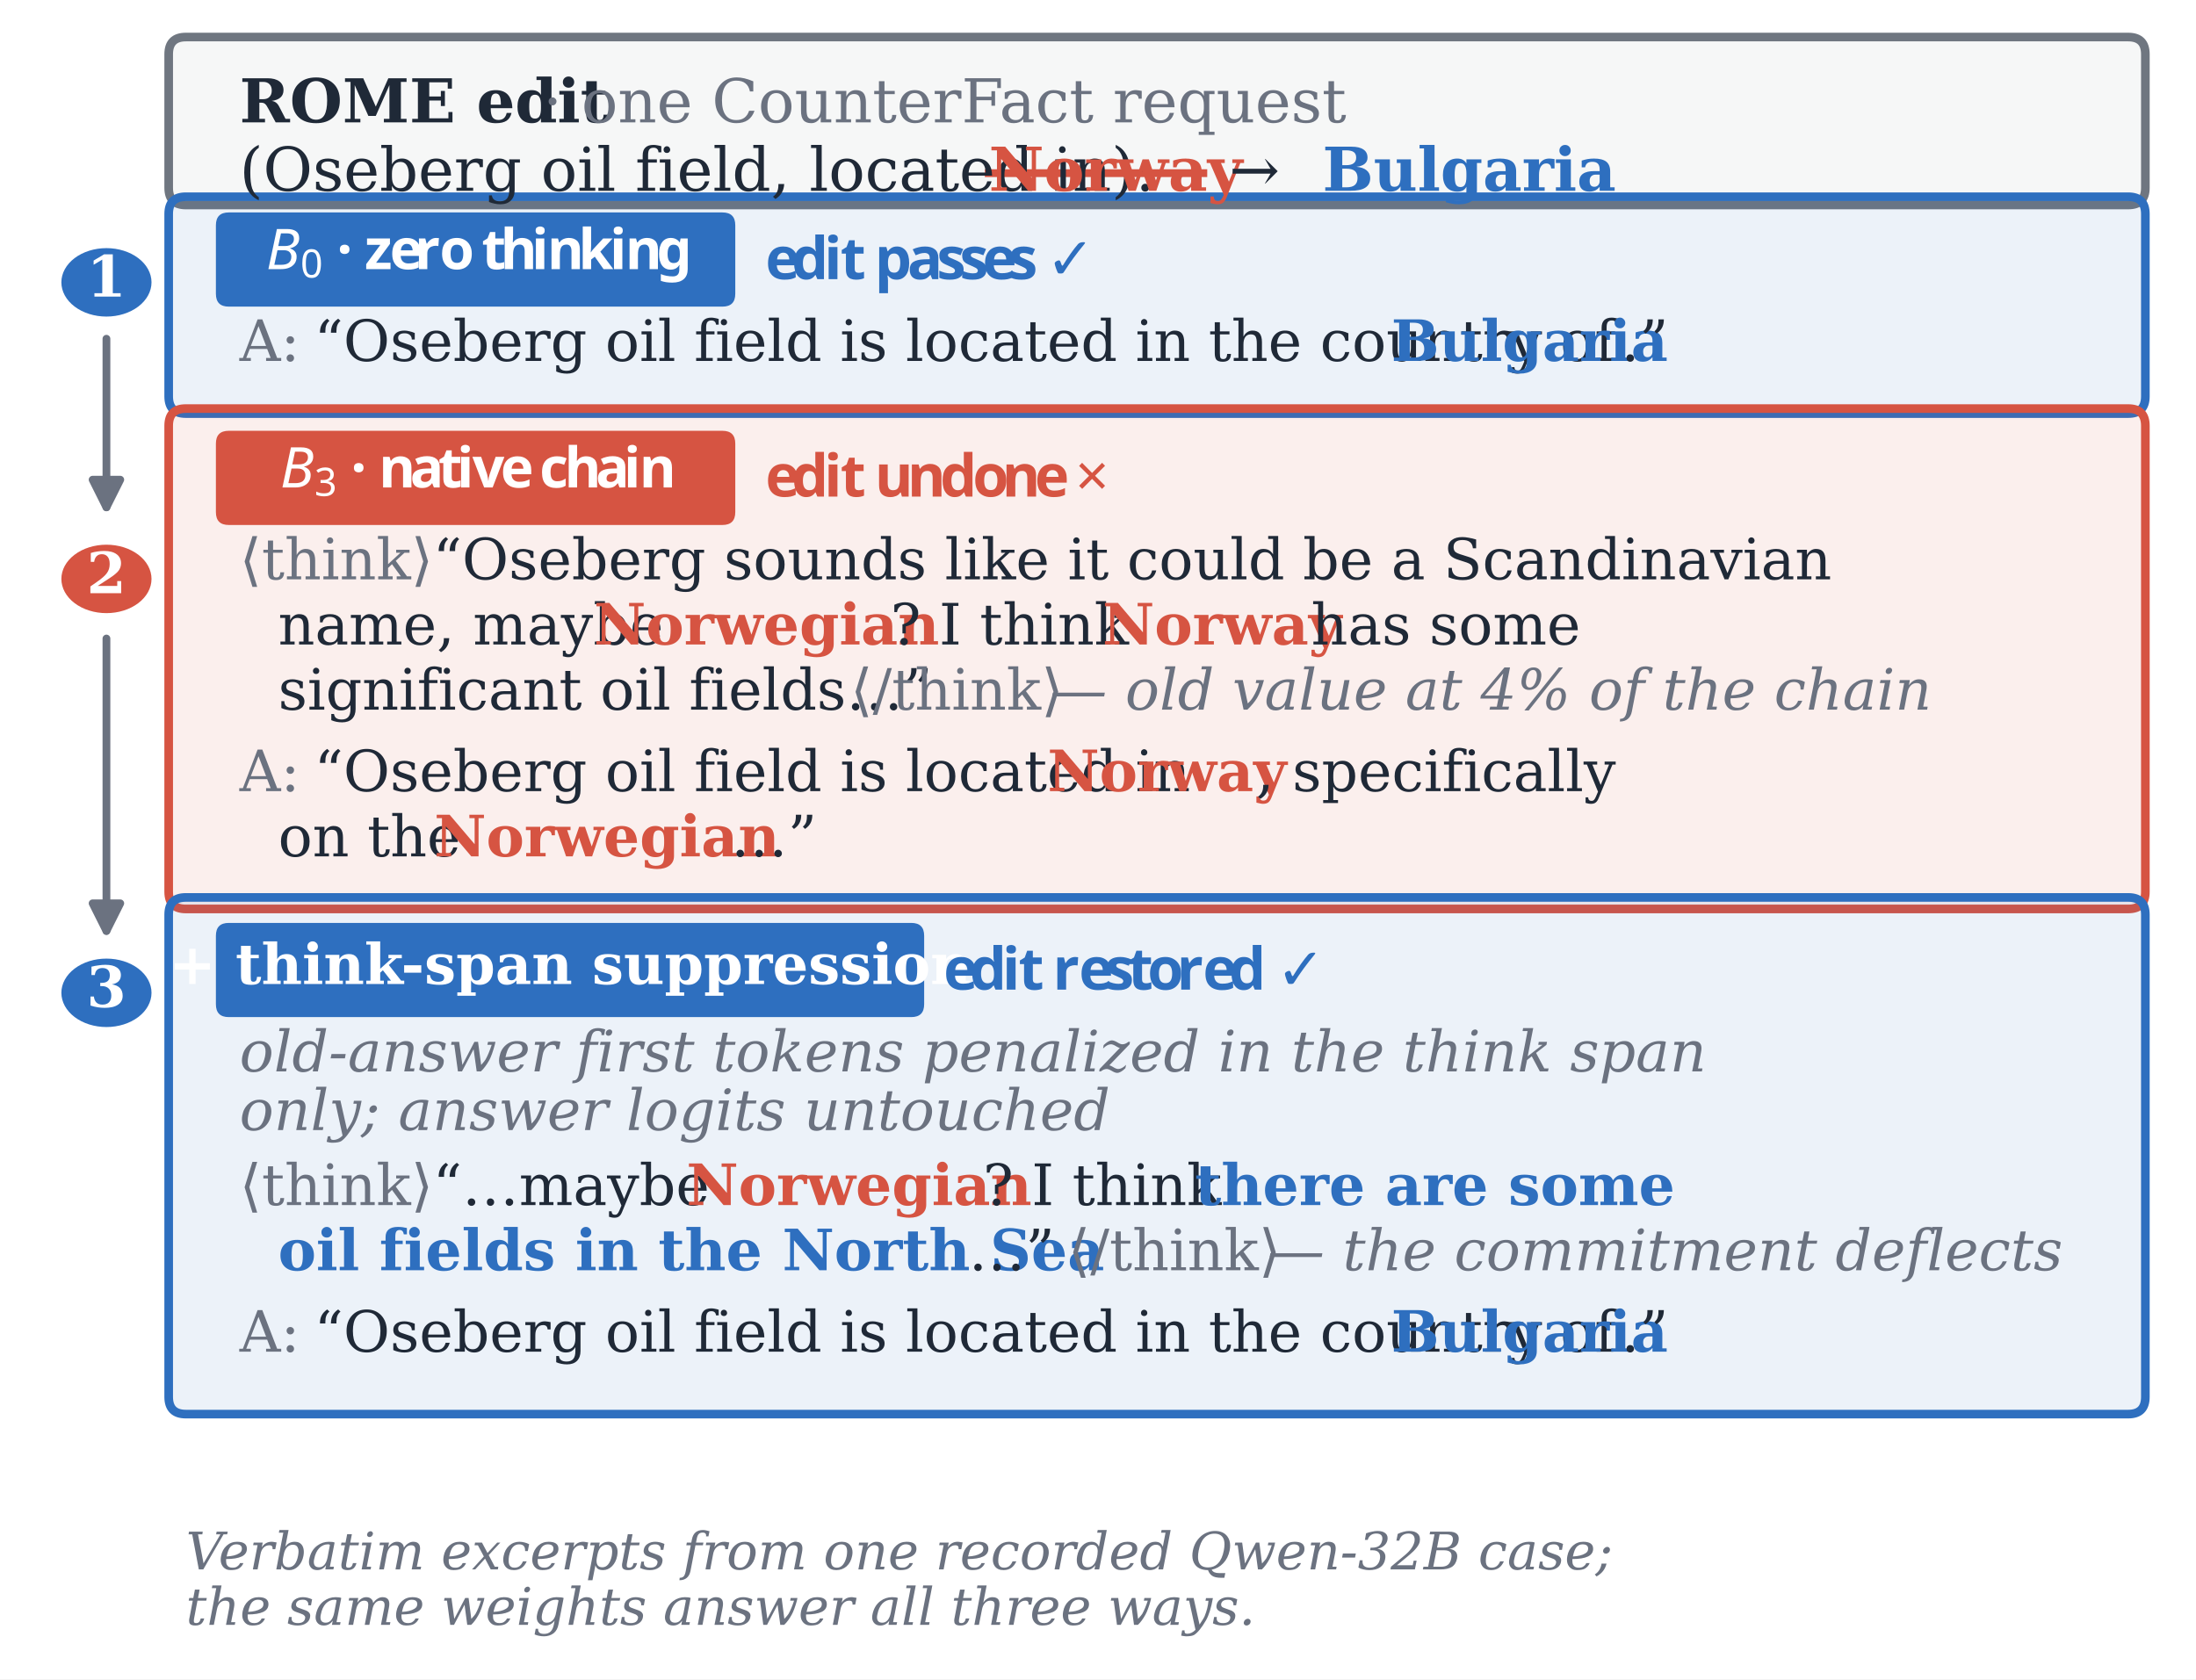
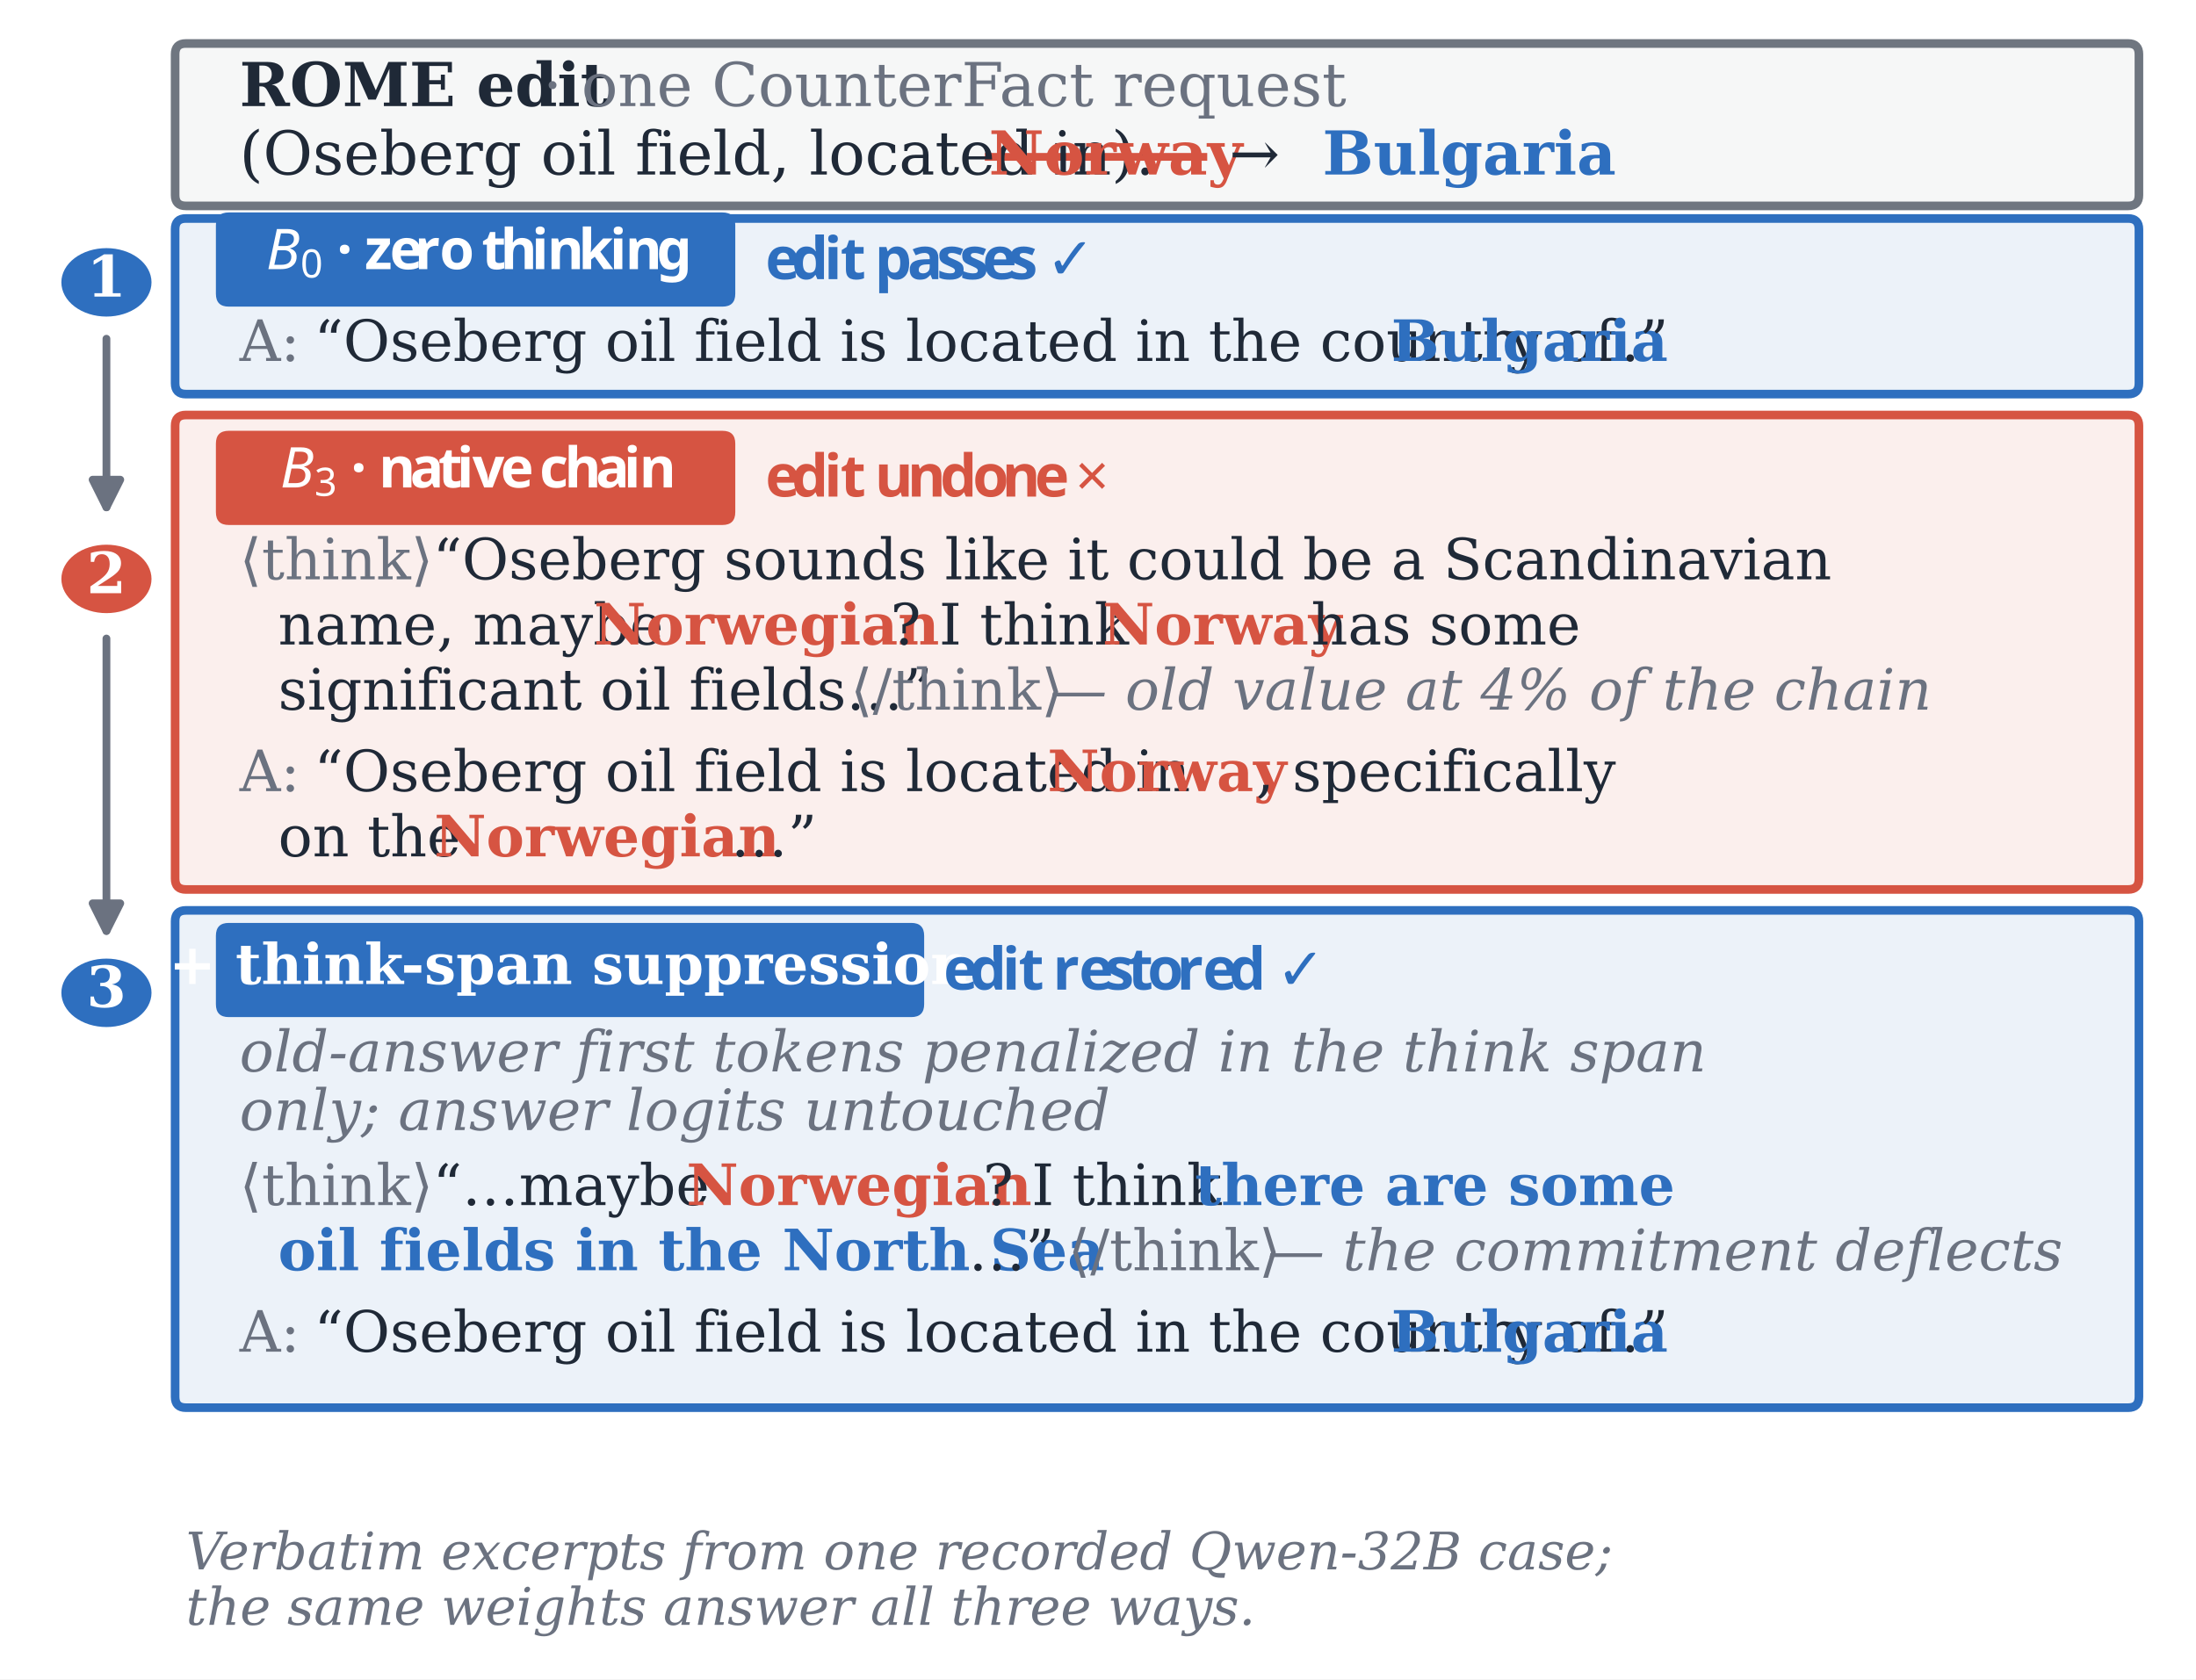
<svg xmlns="http://www.w3.org/2000/svg" width="254.16pt" height="194.4pt" viewBox="0 0 254.16 194.4" version="1.1">
  <defs>
    <style type="text/css">*{stroke-linejoin: round; stroke-linecap: butt}</style>
  </defs>
  <g id="figure_1">
    <g id="patch_1">
      <path d="M 0 194.4 L 254.16 194.4 L 254.16 -0 L 0 -0 z " style="fill: #ffffff" />
    </g>
    <g id="axes_1">
      <g id="patch_2">
-         <path d="M 21.51 23.731 L 246.312 23.731 Q 248.299 23.731 248.299 21.744 L 248.299 6.276 Q 248.299 4.288 246.312 4.288 L 21.51 4.288 Q 19.523 4.288 19.523 6.276 L 19.523 21.744 Q 19.523 23.731 21.51 23.731 z " clip-path="url(#p06633f7e98)" style="fill: #6f7680; fill-opacity: 0.06; stroke: #6f7680; stroke-linejoin: miter" />
+         <path d="M 21.51 23.835 L 246.312 23.835 Q 247.554 23.835 247.554 22.593 L 247.554 6.276 Q 247.554 5.034 246.312 5.034 L 21.51 5.034 Q 20.268 5.034 20.268 6.276 L 20.268 22.593 Q 20.268 23.835 21.51 23.835 z " clip-path="url(#p06633f7e98)" style="fill: #6f7680; fill-opacity: 0.06; stroke: #6f7680; stroke-linejoin: miter" />
      </g>
      <g id="patch_3">
        <path d="M 12.319 36.647 C 13.703 36.647 15.03 36.229 16.008 35.486 C 16.986 34.743 17.536 33.736 17.536 32.685 C 17.536 31.635 16.986 30.627 16.008 29.884 C 15.03 29.141 13.703 28.724 12.319 28.724 C 10.936 28.724 9.609 29.141 8.631 29.884 C 7.652 30.627 7.103 31.635 7.103 32.685 C 7.103 33.736 7.652 34.743 8.631 35.486 C 9.609 36.229 10.936 36.647 12.319 36.647 z " clip-path="url(#p06633f7e98)" style="fill: #2e6fbf" />
      </g>
      <g id="patch_4">
-         <path d="M 21.51 47.877 L 246.312 47.877 Q 248.299 47.877 248.299 45.89 L 248.299 24.762 Q 248.299 22.775 246.312 22.775 L 21.51 22.775 Q 19.523 22.775 19.523 24.762 L 19.523 45.89 Q 19.523 47.877 21.51 47.877 z " clip-path="url(#p06633f7e98)" style="fill: #2e6fbf; fill-opacity: 0.09; stroke: #2e6fbf; stroke-linejoin: miter" />
+         <path d="M 21.51 45.623 L 246.312 45.623 Q 247.554 45.623 247.554 44.381 L 247.554 26.535 Q 247.554 25.293 246.312 25.293 L 21.51 25.293 Q 20.268 25.293 20.268 26.535 L 20.268 44.381 Q 20.268 45.623 21.51 45.623 z " clip-path="url(#p06633f7e98)" style="fill: #2e6fbf; fill-opacity: 0.09; stroke: #2e6fbf; stroke-linejoin: miter" />
      </g>
      <g id="patch_5">
        <path d="M 26.478 35.496 L 83.61 35.496 Q 85.1 35.496 85.1 34.006 L 85.1 26.083 Q 85.1 24.592 83.61 24.592 L 26.478 24.592 Q 24.988 24.592 24.988 26.083 L 24.988 34.006 Q 24.988 35.496 26.478 35.496 z " clip-path="url(#p06633f7e98)" style="fill: #2e6fbf" />
      </g>
      <g id="patch_6">
        <path d="M 12.319 70.979 C 13.703 70.979 15.03 70.562 16.008 69.819 C 16.986 69.076 17.536 68.068 17.536 67.018 C 17.536 65.967 16.986 64.959 16.008 64.216 C 15.03 63.474 13.703 63.056 12.319 63.056 C 10.936 63.056 9.609 63.474 8.631 64.216 C 7.652 64.959 7.103 65.967 7.103 67.018 C 7.103 68.068 7.652 69.076 8.631 69.819 C 9.609 70.562 10.936 70.979 12.319 70.979 z " clip-path="url(#p06633f7e98)" style="fill: #d65442" />
      </g>
      <g id="patch_7">
-         <path d="M 21.51 105.224 L 246.312 105.224 Q 248.299 105.224 248.299 103.236 L 248.299 49.285 Q 248.299 47.298 246.312 47.298 L 21.51 47.298 Q 19.523 47.298 19.523 49.285 L 19.523 103.236 Q 19.523 105.224 21.51 105.224 z " clip-path="url(#p06633f7e98)" style="fill: #d65442; fill-opacity: 0.09; stroke: #d65442; stroke-linejoin: miter" />
+         <path d="M 21.51 102.969 L 246.312 102.969 Q 247.554 102.969 247.554 101.727 L 247.554 49.285 Q 247.554 48.043 246.312 48.043 L 21.51 48.043 Q 20.268 48.043 20.268 49.285 L 20.268 101.727 Q 20.268 102.969 21.51 102.969 z " clip-path="url(#p06633f7e98)" style="fill: #d65442; fill-opacity: 0.09; stroke: #d65442; stroke-linejoin: miter" />
      </g>
      <g id="patch_8">
        <path d="M 26.478 60.774 L 83.61 60.774 Q 85.1 60.774 85.1 59.283 L 85.1 51.36 Q 85.1 49.87 83.61 49.87 L 26.478 49.87 Q 24.988 49.87 24.988 51.36 L 24.988 59.283 Q 24.988 60.774 26.478 60.774 z " clip-path="url(#p06633f7e98)" style="fill: #d65442" />
      </g>
      <g id="patch_9">
        <path d="M 12.319 118.894 C 13.703 118.894 15.03 118.476 16.008 117.733 C 16.986 116.99 17.536 115.983 17.536 114.932 C 17.536 113.882 16.986 112.874 16.008 112.131 C 15.03 111.388 13.703 110.971 12.319 110.971 C 10.936 110.971 9.609 111.388 8.631 112.131 C 7.652 112.874 7.103 113.882 7.103 114.932 C 7.103 115.983 7.652 116.99 8.631 117.733 C 9.609 118.476 10.936 118.894 12.319 118.894 z " clip-path="url(#p06633f7e98)" style="fill: #2e6fbf" />
      </g>
      <g id="patch_10">
-         <path d="M 21.51 163.702 L 246.312 163.702 Q 248.299 163.702 248.299 161.715 L 248.299 105.877 Q 248.299 103.89 246.312 103.89 L 21.51 103.89 Q 19.523 103.89 19.523 105.877 L 19.523 161.715 Q 19.523 163.702 21.51 163.702 z " clip-path="url(#p06633f7e98)" style="fill: #2e6fbf; fill-opacity: 0.09; stroke: #2e6fbf; stroke-linejoin: miter" />
+         <path d="M 21.51 162.957 L 246.312 162.957 Q 247.554 162.957 247.554 161.715 L 247.554 106.632 Q 247.554 105.39 246.312 105.39 L 21.51 105.39 Q 20.268 105.39 20.268 106.632 L 20.268 161.715 Q 20.268 162.957 21.51 162.957 z " clip-path="url(#p06633f7e98)" style="fill: #2e6fbf; fill-opacity: 0.09; stroke: #2e6fbf; stroke-linejoin: miter" />
      </g>
      <g id="patch_11">
        <path d="M 26.478 117.743 L 105.469 117.743 Q 106.96 117.743 106.96 116.253 L 106.96 108.33 Q 106.96 106.839 105.469 106.839 L 26.478 106.839 Q 24.988 106.839 24.988 108.33 L 24.988 116.253 Q 24.988 117.743 26.478 117.743 z " clip-path="url(#p06633f7e98)" style="fill: #2e6fbf" />
      </g>
      <g id="line2d_1">
-         <path d="M 114.432 20.046 L 139.272 20.046 " clip-path="url(#p06633f7e98)" style="fill: none; stroke: #d65442; stroke-width: 0.9; stroke-linecap: square" />
+         <path d="M 114.432 18.16 L 139.272 18.16 " clip-path="url(#p06633f7e98)" style="fill: none; stroke: #d65442; stroke-width: 0.9; stroke-linecap: square" />
      </g>
      <g id="text_1">
-         <text style="font-weight: 700; font-size: 7px; font-family: 'STIXGeneral', 'DejaVu Serif', serif; text-anchor: start; fill: #1f2937" x="27.72" y="14.166" transform="rotate(-0 27.72 14.16648)">ROME edit</text>
+         <text style="font-weight: 700; font-size: 7px; font-family: 'STIXGeneral', 'DejaVu Serif', serif; text-anchor: start; fill: #1f2937" x="27.72" y="12.28" transform="rotate(-0 27.72 12.28008)">ROME edit</text>
      </g>
      <g id="text_2">
-         <text style="font-size: 7px; font-family: 'STIXGeneral', 'DejaVu Serif', serif; text-anchor: start; fill: #6b7280" x="62.843" y="14.166" transform="rotate(-0 62.8425 14.16648)"> · one CounterFact request</text>
+         <text style="font-size: 7px; font-family: 'STIXGeneral', 'DejaVu Serif', serif; text-anchor: start; fill: #6b7280" x="62.843" y="12.28" transform="rotate(-0 62.8425 12.28008)"> · one CounterFact request</text>
      </g>
      <g id="text_3">
-         <text style="font-size: 7px; font-family: 'STIXGeneral', 'DejaVu Serif', serif; text-anchor: start; fill: #1f2937" x="27.72" y="22.089" transform="rotate(-0 27.72 22.08936)">(Oseberg oil field, located in):</text>
+         <text style="font-size: 7px; font-family: 'STIXGeneral', 'DejaVu Serif', serif; text-anchor: start; fill: #1f2937" x="27.72" y="20.203" transform="rotate(-0 27.72 20.20296)">(Oseberg oil field, located in):</text>
      </g>
      <g id="text_4">
-         <text style="font-weight: 700; font-size: 7px; font-family: 'STIXGeneral', 'DejaVu Serif', serif; text-anchor: start; fill: #d65442" x="114.432" y="22.089" transform="rotate(-0 114.4323 22.08936)">Norway</text>
+         <text style="font-weight: 700; font-size: 7px; font-family: 'STIXGeneral', 'DejaVu Serif', serif; text-anchor: start; fill: #d65442" x="114.432" y="20.203" transform="rotate(-0 114.4323 20.20296)">Norway</text>
      </g>
      <g id="text_5">
-         <text style="font-size: 7px; font-family: 'STIXGeneral', 'DejaVu Serif', serif; text-anchor: start; fill: #1f2937" x="142.253" y="22.089" transform="rotate(-0 142.2531 22.08936)"> →  </text>
+         <text style="font-size: 7px; font-family: 'STIXGeneral', 'DejaVu Serif', serif; text-anchor: start; fill: #1f2937" x="142.253" y="20.203" transform="rotate(-0 142.2531 20.20296)"> →  </text>
      </g>
      <g id="text_6">
-         <text style="font-weight: 700; font-size: 7px; font-family: 'STIXGeneral', 'DejaVu Serif', serif; text-anchor: start; fill: #2e6fbf" x="153.053" y="22.089" transform="rotate(-0 153.0531 22.08936)">Bulgaria</text>
+         <text style="font-weight: 700; font-size: 7px; font-family: 'STIXGeneral', 'DejaVu Serif', serif; text-anchor: start; fill: #2e6fbf" x="153.053" y="20.203" transform="rotate(-0 153.0531 20.20296)">Bulgaria</text>
      </g>
      <g id="text_7">
        <text style="font-weight: 700; font-size: 6.6px; font-family: 'STIXGeneral', 'DejaVu Serif', serif; text-anchor: middle; fill: #ffffff" x="12.319" y="34.335" transform="rotate(-0 12.3192 34.33512)">1</text>
      </g>
      <g id="text_8">
        <g style="fill: #ffffff" transform="translate(30.799 31.66916)">
          <text>
            <tspan x="0" y="-0.516" style="font-style: italic; font-size: 6.5px; font-family: 'STIXGeneral'; fill: #ffffff">B</tspan>
            <tspan x="3.971" y="0.459" style="font-size: 4.55px; font-family: 'STIXGeneral'; fill: #ffffff">0</tspan>
            <tspan x="6.539" y="-0.516" style="font-weight: 700; font-size: 6.5px; font-family: 'STIXGeneral'; fill: #ffffff"> </tspan>
            <tspan x="8.164" y="-0.516" style="font-weight: 700; font-size: 6.5px; font-family: 'STIXGeneral'; fill: #ffffff">·</tspan>
            <tspan x="9.789" y="-0.516" style="font-weight: 700; font-size: 6.5px; font-family: 'STIXGeneral'; fill: #ffffff"> </tspan>
            <tspan x="11.414" y="-0.516" style="font-weight: 700; font-size: 6.5px; font-family: 'STIXGeneral'; fill: #ffffff">z</tspan>
            <tspan x="14.3" y="-0.516" style="font-weight: 700; font-size: 6.5px; font-family: 'STIXGeneral'; fill: #ffffff">e</tspan>
            <tspan x="17.186" y="-0.516" style="font-weight: 700; font-size: 6.5px; font-family: 'STIXGeneral'; fill: #ffffff">r</tspan>
            <tspan x="20.072" y="-0.516" style="font-weight: 700; font-size: 6.5px; font-family: 'STIXGeneral'; fill: #ffffff">o</tspan>
            <tspan x="23.322" y="-0.516" style="font-weight: 700; font-size: 6.5px; font-family: 'STIXGeneral'; fill: #ffffff"> </tspan>
            <tspan x="24.947" y="-0.516" style="font-weight: 700; font-size: 6.5px; font-family: 'STIXGeneral'; fill: #ffffff">t</tspan>
            <tspan x="27.112" y="-0.516" style="font-weight: 700; font-size: 6.5px; font-family: 'STIXGeneral'; fill: #ffffff">h</tspan>
            <tspan x="30.726" y="-0.516" style="font-weight: 700; font-size: 6.5px; font-family: 'STIXGeneral'; fill: #ffffff">i</tspan>
            <tspan x="32.533" y="-0.516" style="font-weight: 700; font-size: 6.5px; font-family: 'STIXGeneral'; fill: #ffffff">n</tspan>
            <tspan x="36.147" y="-0.516" style="font-weight: 700; font-size: 6.5px; font-family: 'STIXGeneral'; fill: #ffffff">k</tspan>
            <tspan x="39.761" y="-0.516" style="font-weight: 700; font-size: 6.5px; font-family: 'STIXGeneral'; fill: #ffffff">i</tspan>
            <tspan x="41.568" y="-0.516" style="font-weight: 700; font-size: 6.5px; font-family: 'STIXGeneral'; fill: #ffffff">n</tspan>
            <tspan x="45.182" y="-0.516" style="font-weight: 700; font-size: 6.5px; font-family: 'STIXGeneral'; fill: #ffffff">g</tspan>
          </text>
        </g>
      </g>
      <g id="text_9">
        <g style="fill: #2e6fbf" transform="translate(88.578 32.5032)">
          <text>
            <tspan x="0" y="-0.188" style="font-weight: 700; font-size: 6.8px; font-family: 'STIXGeneral'; fill: #2e6fbf">e</tspan>
            <tspan x="3.018" y="-0.188" style="font-weight: 700; font-size: 6.8px; font-family: 'STIXGeneral'; fill: #2e6fbf">d</tspan>
            <tspan x="6.797" y="-0.188" style="font-weight: 700; font-size: 6.8px; font-family: 'STIXGeneral'; fill: #2e6fbf">i</tspan>
            <tspan x="8.686" y="-0.188" style="font-weight: 700; font-size: 6.8px; font-family: 'STIXGeneral'; fill: #2e6fbf">t</tspan>
            <tspan x="10.95" y="-0.188" style="font-weight: 700; font-size: 6.8px; font-family: 'STIXGeneral'; fill: #2e6fbf"> </tspan>
            <tspan x="12.649" y="-0.188" style="font-weight: 700; font-size: 6.8px; font-family: 'STIXGeneral'; fill: #2e6fbf">p</tspan>
            <tspan x="16.428" y="-0.188" style="font-weight: 700; font-size: 6.8px; font-family: 'STIXGeneral'; fill: #2e6fbf">a</tspan>
            <tspan x="19.826" y="-0.188" style="font-weight: 700; font-size: 6.8px; font-family: 'STIXGeneral'; fill: #2e6fbf">s</tspan>
            <tspan x="22.47" y="-0.188" style="font-weight: 700; font-size: 6.8px; font-family: 'STIXGeneral'; fill: #2e6fbf">s</tspan>
            <tspan x="25.114" y="-0.188" style="font-weight: 700; font-size: 6.8px; font-family: 'STIXGeneral'; fill: #2e6fbf">e</tspan>
            <tspan x="28.132" y="-0.188" style="font-weight: 700; font-size: 6.8px; font-family: 'STIXGeneral'; fill: #2e6fbf">s</tspan>
            <tspan x="30.776" y="-0.188" style="font-weight: 700; font-size: 6.8px; font-family: 'STIXGeneral'; fill: #2e6fbf"> </tspan>
            <tspan x="32.475" y="-0.188" style="font-size: 6.8px; font-family: 'STIXGeneral'; fill: #2e6fbf">✓</tspan>
          </text>
        </g>
      </g>
      <g id="text_10">
        <text style="font-size: 6.6px; font-family: 'STIXGeneral', 'DejaVu Serif', serif; text-anchor: start; fill: #6b7280" x="27.72" y="41.785" transform="rotate(-0 27.72 41.7852)">A: </text>
      </g>
      <g id="text_11">
        <text style="font-size: 6.6px; font-family: 'STIXGeneral', 'DejaVu Serif', serif; text-anchor: start; fill: #1f2937" x="36.36" y="41.785" transform="rotate(-0 36.36 41.7852)">“Oseberg oil field is located in the country of </text>
      </g>
      <g id="text_12">
        <text style="font-weight: 700; font-size: 6.6px; font-family: 'STIXGeneral', 'DejaVu Serif', serif; text-anchor: start; fill: #2e6fbf" x="161.01" y="41.785" transform="rotate(-0 161.01 41.7852)">Bulgaria</text>
      </g>
      <g id="text_13">
        <text style="font-size: 6.6px; font-family: 'STIXGeneral', 'DejaVu Serif', serif; text-anchor: start; fill: #1f2937" x="187.627" y="41.785" transform="rotate(-0 187.6275 41.7852)">.”</text>
      </g>
      <g id="text_14">
        <text style="font-weight: 700; font-size: 6.6px; font-family: 'STIXGeneral', 'DejaVu Serif', serif; text-anchor: middle; fill: #ffffff" x="12.319" y="68.668" transform="rotate(-0 12.3192 68.6676)">2</text>
      </g>
      <g id="text_15">
        <g style="fill: #ffffff" transform="translate(32.424 56.94692)">
          <text>
            <tspan x="0" y="-0.516" style="font-style: italic; font-size: 6.5px; font-family: 'STIXGeneral'; fill: #ffffff">B</tspan>
            <tspan x="3.971" y="0.459" style="font-size: 4.55px; font-family: 'STIXGeneral'; fill: #ffffff">3</tspan>
            <tspan x="6.539" y="-0.516" style="font-weight: 700; font-size: 6.5px; font-family: 'STIXGeneral'; fill: #ffffff"> </tspan>
            <tspan x="8.164" y="-0.516" style="font-weight: 700; font-size: 6.5px; font-family: 'STIXGeneral'; fill: #ffffff">·</tspan>
            <tspan x="9.789" y="-0.516" style="font-weight: 700; font-size: 6.5px; font-family: 'STIXGeneral'; fill: #ffffff"> </tspan>
            <tspan x="11.414" y="-0.516" style="font-weight: 700; font-size: 6.5px; font-family: 'STIXGeneral'; fill: #ffffff">n</tspan>
            <tspan x="15.028" y="-0.516" style="font-weight: 700; font-size: 6.5px; font-family: 'STIXGeneral'; fill: #ffffff">a</tspan>
            <tspan x="18.278" y="-0.516" style="font-weight: 700; font-size: 6.5px; font-family: 'STIXGeneral'; fill: #ffffff">t</tspan>
            <tspan x="20.442" y="-0.516" style="font-weight: 700; font-size: 6.5px; font-family: 'STIXGeneral'; fill: #ffffff">i</tspan>
            <tspan x="22.25" y="-0.516" style="font-weight: 700; font-size: 6.5px; font-family: 'STIXGeneral'; fill: #ffffff">v</tspan>
            <tspan x="25.5" y="-0.516" style="font-weight: 700; font-size: 6.5px; font-family: 'STIXGeneral'; fill: #ffffff">e</tspan>
            <tspan x="28.386" y="-0.516" style="font-weight: 700; font-size: 6.5px; font-family: 'STIXGeneral'; fill: #ffffff"> </tspan>
            <tspan x="30.011" y="-0.516" style="font-weight: 700; font-size: 6.5px; font-family: 'STIXGeneral'; fill: #ffffff">c</tspan>
            <tspan x="32.897" y="-0.516" style="font-weight: 700; font-size: 6.5px; font-family: 'STIXGeneral'; fill: #ffffff">h</tspan>
            <tspan x="36.511" y="-0.516" style="font-weight: 700; font-size: 6.5px; font-family: 'STIXGeneral'; fill: #ffffff">a</tspan>
            <tspan x="39.761" y="-0.516" style="font-weight: 700; font-size: 6.5px; font-family: 'STIXGeneral'; fill: #ffffff">i</tspan>
            <tspan x="41.568" y="-0.516" style="font-weight: 700; font-size: 6.5px; font-family: 'STIXGeneral'; fill: #ffffff">n</tspan>
          </text>
        </g>
      </g>
      <g id="text_16">
        <g style="fill: #d65442" transform="translate(88.578 57.78096)">
          <text>
            <tspan x="0" y="-0.297" style="font-weight: 700; font-size: 6.8px; font-family: 'STIXGeneral'; fill: #d65442">e</tspan>
            <tspan x="3.018" y="-0.297" style="font-weight: 700; font-size: 6.8px; font-family: 'STIXGeneral'; fill: #d65442">d</tspan>
            <tspan x="6.797" y="-0.297" style="font-weight: 700; font-size: 6.8px; font-family: 'STIXGeneral'; fill: #d65442">i</tspan>
            <tspan x="8.686" y="-0.297" style="font-weight: 700; font-size: 6.8px; font-family: 'STIXGeneral'; fill: #d65442">t</tspan>
            <tspan x="10.95" y="-0.297" style="font-weight: 700; font-size: 6.8px; font-family: 'STIXGeneral'; fill: #d65442"> </tspan>
            <tspan x="12.649" y="-0.297" style="font-weight: 700; font-size: 6.8px; font-family: 'STIXGeneral'; fill: #d65442">u</tspan>
            <tspan x="16.428" y="-0.297" style="font-weight: 700; font-size: 6.8px; font-family: 'STIXGeneral'; fill: #d65442">n</tspan>
            <tspan x="20.207" y="-0.297" style="font-weight: 700; font-size: 6.8px; font-family: 'STIXGeneral'; fill: #d65442">d</tspan>
            <tspan x="23.986" y="-0.297" style="font-weight: 700; font-size: 6.8px; font-family: 'STIXGeneral'; fill: #d65442">o</tspan>
            <tspan x="27.384" y="-0.297" style="font-weight: 700; font-size: 6.8px; font-family: 'STIXGeneral'; fill: #d65442">n</tspan>
            <tspan x="31.163" y="-0.297" style="font-weight: 700; font-size: 6.8px; font-family: 'STIXGeneral'; fill: #d65442">e</tspan>
            <tspan x="34.181" y="-0.297" style="font-weight: 700; font-size: 6.8px; font-family: 'STIXGeneral'; fill: #d65442"> </tspan>
            <tspan x="35.88" y="-0.297" style="font-size: 6.8px; font-family: 'STIXGeneral'; fill: #d65442">×</tspan>
          </text>
        </g>
      </g>
      <g id="text_17">
        <text style="font-size: 6.6px; font-family: 'STIXGeneral', 'DejaVu Serif', serif; text-anchor: start; fill: #6b7280" x="27.72" y="67.063" transform="rotate(-0 27.72 67.06296)">⟨think⟩ </text>
      </g>
      <g id="text_18">
        <text style="font-size: 6.6px; font-family: 'STIXGeneral', 'DejaVu Serif', serif; text-anchor: start; fill: #1f2937" x="50.096" y="67.063" transform="rotate(-0 50.09625 67.06296)">“Oseberg sounds like it could be a Scandinavian</text>
      </g>
      <g id="text_19">
        <text style="font-size: 6.6px; font-family: 'STIXGeneral', 'DejaVu Serif', serif; text-anchor: start; fill: #1f2937" x="32.191" y="74.609" transform="rotate(-0 32.1912 74.60856)">name, maybe </text>
      </g>
      <g id="text_20">
        <text style="font-weight: 700; font-size: 6.6px; font-family: 'STIXGeneral', 'DejaVu Serif', serif; text-anchor: start; fill: #d65442" x="68.731" y="74.609" transform="rotate(-0 68.7312 74.60856)">Norwegian</text>
      </g>
      <g id="text_21">
        <text style="font-size: 6.6px; font-family: 'STIXGeneral', 'DejaVu Serif', serif; text-anchor: start; fill: #1f2937" x="103.055" y="74.609" transform="rotate(-0 103.055 74.60856)">? I think </text>
      </g>
      <g id="text_22">
        <text style="font-weight: 700; font-size: 6.6px; font-family: 'STIXGeneral', 'DejaVu Serif', serif; text-anchor: start; fill: #d65442" x="127.591" y="74.609" transform="rotate(-0 127.5912 74.60856)">Norway</text>
      </g>
      <g id="text_23">
        <text style="font-size: 6.6px; font-family: 'STIXGeneral', 'DejaVu Serif', serif; text-anchor: start; fill: #1f2937" x="151.745" y="74.609" transform="rotate(-0 151.7449 74.60856)"> has some</text>
      </g>
      <g id="text_24">
        <text style="font-size: 6.6px; font-family: 'STIXGeneral', 'DejaVu Serif', serif; text-anchor: start; fill: #1f2937" x="32.191" y="82.154" transform="rotate(-0 32.1912 82.15416)">significant oil fields…” </text>
      </g>
      <g id="text_25">
        <text style="font-size: 6.6px; font-family: 'STIXGeneral', 'DejaVu Serif', serif; text-anchor: start; fill: #6b7280" x="98.431" y="82.154" transform="rotate(-0 98.4312 82.15416)">⟨/think⟩</text>
      </g>
      <g id="text_26">
        <text style="font-style: italic; font-size: 6.6px; font-family: 'STIXGeneral', 'DejaVu Serif', serif; text-anchor: start; fill: #6b7280" x="121.527" y="82.154" transform="rotate(-0 121.5275 82.15416)">  — old value at 4% of the chain</text>
      </g>
      <g id="text_27">
        <text style="font-size: 6.6px; font-family: 'STIXGeneral', 'DejaVu Serif', serif; text-anchor: start; fill: #6b7280" x="27.72" y="91.586" transform="rotate(-0 27.72 91.58616)">A: </text>
      </g>
      <g id="text_28">
        <text style="font-size: 6.6px; font-family: 'STIXGeneral', 'DejaVu Serif', serif; text-anchor: start; fill: #1f2937" x="36.36" y="91.586" transform="rotate(-0 36.36 91.58616)">“Oseberg oil field is located in </text>
      </g>
      <g id="text_29">
        <text style="font-weight: 700; font-size: 6.6px; font-family: 'STIXGeneral', 'DejaVu Serif', serif; text-anchor: start; fill: #d65442" x="121.219" y="91.586" transform="rotate(-0 121.2188 91.58616)">Norway</text>
      </g>
      <g id="text_30">
        <text style="font-size: 6.6px; font-family: 'STIXGeneral', 'DejaVu Serif', serif; text-anchor: start; fill: #1f2937" x="145.373" y="91.586" transform="rotate(-0 145.3725 91.58616)">, specifically</text>
      </g>
      <g id="text_31">
        <text style="font-size: 6.6px; font-family: 'STIXGeneral', 'DejaVu Serif', serif; text-anchor: start; fill: #1f2937" x="32.191" y="99.132" transform="rotate(-0 32.1912 99.13176)">on the </text>
      </g>
      <g id="text_32">
        <text style="font-weight: 700; font-size: 6.6px; font-family: 'STIXGeneral', 'DejaVu Serif', serif; text-anchor: start; fill: #d65442" x="50.247" y="99.132" transform="rotate(-0 50.24745 99.13176)">Norwegian</text>
      </g>
      <g id="text_33">
        <text style="font-size: 6.6px; font-family: 'STIXGeneral', 'DejaVu Serif', serif; text-anchor: start; fill: #1f2937" x="84.571" y="99.132" transform="rotate(-0 84.5712 99.13176)">…”</text>
      </g>
      <g id="text_34">
        <text style="font-weight: 700; font-size: 6.6px; font-family: 'STIXGeneral', 'DejaVu Serif', serif; text-anchor: middle; fill: #ffffff" x="12.319" y="116.582" transform="rotate(-0 12.3192 116.5822)">3</text>
      </g>
      <g id="text_35">
        <text style="font-weight: 700; font-size: 6.5px; font-family: 'STIXGeneral', 'DejaVu Serif', serif; text-anchor: middle; fill: #ffffff" x="65.974" y="113.916" transform="rotate(-0 65.9736 113.9162)">+ think-span suppression</text>
      </g>
      <g id="text_36">
        <g style="fill: #2e6fbf" transform="translate(109.1952 114.7502)">
          <text>
            <tspan x="0" y="-0.188" style="font-weight: 700; font-size: 6.8px; font-family: 'STIXGeneral'; fill: #2e6fbf">e</tspan>
            <tspan x="3.018" y="-0.188" style="font-weight: 700; font-size: 6.8px; font-family: 'STIXGeneral'; fill: #2e6fbf">d</tspan>
            <tspan x="6.797" y="-0.188" style="font-weight: 700; font-size: 6.8px; font-family: 'STIXGeneral'; fill: #2e6fbf">i</tspan>
            <tspan x="8.686" y="-0.188" style="font-weight: 700; font-size: 6.8px; font-family: 'STIXGeneral'; fill: #2e6fbf">t</tspan>
            <tspan x="10.95" y="-0.188" style="font-weight: 700; font-size: 6.8px; font-family: 'STIXGeneral'; fill: #2e6fbf"> </tspan>
            <tspan x="12.649" y="-0.188" style="font-weight: 700; font-size: 6.8px; font-family: 'STIXGeneral'; fill: #2e6fbf">r</tspan>
            <tspan x="15.667" y="-0.188" style="font-weight: 700; font-size: 6.8px; font-family: 'STIXGeneral'; fill: #2e6fbf">e</tspan>
            <tspan x="18.684" y="-0.188" style="font-weight: 700; font-size: 6.8px; font-family: 'STIXGeneral'; fill: #2e6fbf">s</tspan>
            <tspan x="21.328" y="-0.188" style="font-weight: 700; font-size: 6.8px; font-family: 'STIXGeneral'; fill: #2e6fbf">t</tspan>
            <tspan x="23.592" y="-0.188" style="font-weight: 700; font-size: 6.8px; font-family: 'STIXGeneral'; fill: #2e6fbf">o</tspan>
            <tspan x="26.99" y="-0.188" style="font-weight: 700; font-size: 6.8px; font-family: 'STIXGeneral'; fill: #2e6fbf">r</tspan>
            <tspan x="30.008" y="-0.188" style="font-weight: 700; font-size: 6.8px; font-family: 'STIXGeneral'; fill: #2e6fbf">e</tspan>
            <tspan x="33.026" y="-0.188" style="font-weight: 700; font-size: 6.8px; font-family: 'STIXGeneral'; fill: #2e6fbf">d</tspan>
            <tspan x="36.805" y="-0.188" style="font-weight: 700; font-size: 6.8px; font-family: 'STIXGeneral'; fill: #2e6fbf"> </tspan>
            <tspan x="38.504" y="-0.188" style="font-size: 6.8px; font-family: 'STIXGeneral'; fill: #2e6fbf">✓</tspan>
          </text>
        </g>
      </g>
      <g id="text_37">
        <text style="font-style: italic; font-size: 6.6px; font-family: 'STIXGeneral', 'DejaVu Serif', serif; text-anchor: start; fill: #6b7280" x="27.72" y="124.032" transform="rotate(-0 27.72 124.0322)">old-answer first tokens penalized in the think span</text>
      </g>
      <g id="text_38">
        <text style="font-style: italic; font-size: 6.6px; font-family: 'STIXGeneral', 'DejaVu Serif', serif; text-anchor: start; fill: #6b7280" x="27.72" y="130.823" transform="rotate(-0 27.72 130.8233)">only; answer logits untouched</text>
      </g>
      <g id="text_39">
        <text style="font-size: 6.6px; font-family: 'STIXGeneral', 'DejaVu Serif', serif; text-anchor: start; fill: #6b7280" x="27.72" y="139.501" transform="rotate(-0 27.72 139.5007)">⟨think⟩ </text>
      </g>
      <g id="text_40">
        <text style="font-size: 6.6px; font-family: 'STIXGeneral', 'DejaVu Serif', serif; text-anchor: start; fill: #1f2937" x="50.096" y="139.501" transform="rotate(-0 50.09625 139.5007)">“…maybe </text>
      </g>
      <g id="text_41">
        <text style="font-weight: 700; font-size: 6.6px; font-family: 'STIXGeneral', 'DejaVu Serif', serif; text-anchor: start; fill: #d65442" x="79.436" y="139.501" transform="rotate(-0 79.43625 139.5007)">Norwegian</text>
      </g>
      <g id="text_42">
        <text style="font-size: 6.6px; font-family: 'STIXGeneral', 'DejaVu Serif', serif; text-anchor: start; fill: #1f2937" x="113.76" y="139.501" transform="rotate(-0 113.76 139.5007)">? I think </text>
      </g>
      <g id="text_43">
        <text style="font-weight: 700; font-size: 6.6px; font-family: 'STIXGeneral', 'DejaVu Serif', serif; text-anchor: start; fill: #2e6fbf" x="138.296" y="139.501" transform="rotate(-0 138.2962 139.5007)">there are some</text>
      </g>
      <g id="text_44">
        <text style="font-weight: 700; font-size: 6.6px; font-family: 'STIXGeneral', 'DejaVu Serif', serif; text-anchor: start; fill: #2e6fbf" x="32.191" y="147.046" transform="rotate(-0 32.1912 147.0463)">oil fields in the North Sea</text>
      </g>
      <g id="text_45">
        <text style="font-size: 6.6px; font-family: 'STIXGeneral', 'DejaVu Serif', serif; text-anchor: start; fill: #1f2937" x="112.089" y="147.046" transform="rotate(-0 112.0887 147.0463)">…” </text>
      </g>
      <g id="text_46">
        <text style="font-size: 6.6px; font-family: 'STIXGeneral', 'DejaVu Serif', serif; text-anchor: start; fill: #6b7280" x="123.609" y="147.046" transform="rotate(-0 123.6087 147.0463)">⟨/think⟩</text>
      </g>
      <g id="text_47">
        <text style="font-style: italic; font-size: 6.6px; font-family: 'STIXGeneral', 'DejaVu Serif', serif; text-anchor: start; fill: #6b7280" x="146.705" y="147.046" transform="rotate(-0 146.7049 147.0463)">  — the commitment deflects</text>
      </g>
      <g id="text_48">
        <text style="font-size: 6.6px; font-family: 'STIXGeneral', 'DejaVu Serif', serif; text-anchor: start; fill: #6b7280" x="27.72" y="156.478" transform="rotate(-0 27.72 156.4783)">A: </text>
      </g>
      <g id="text_49">
        <text style="font-size: 6.6px; font-family: 'STIXGeneral', 'DejaVu Serif', serif; text-anchor: start; fill: #1f2937" x="36.36" y="156.478" transform="rotate(-0 36.36 156.4783)">“Oseberg oil field is located in the country of </text>
      </g>
      <g id="text_50">
        <text style="font-weight: 700; font-size: 6.6px; font-family: 'STIXGeneral', 'DejaVu Serif', serif; text-anchor: start; fill: #2e6fbf" x="161.01" y="156.478" transform="rotate(-0 161.01 156.4783)">Bulgaria</text>
      </g>
      <g id="text_51">
        <text style="font-size: 6.6px; font-family: 'STIXGeneral', 'DejaVu Serif', serif; text-anchor: start; fill: #1f2937" x="187.627" y="156.478" transform="rotate(-0 187.6275 156.4783)">.”</text>
      </g>
      <g id="patch_12">
        <path d="M 12.319 39.215 Q 12.319 49.476 12.319 58.731 " style="fill: none; stroke: #6b7280; stroke-width: 0.9; stroke-linecap: round" />
        <path d="M 13.919 55.531 L 12.319 58.731 L 10.719 55.531 z " style="fill: #6b7280; stroke: #6b7280; stroke-width: 0.9; stroke-linecap: round" />
      </g>
      <g id="patch_13">
        <path d="M 12.319 73.919 Q 12.319 91.349 12.319 107.773 " style="fill: none; stroke: #6b7280; stroke-width: 0.9; stroke-linecap: round" />
        <path d="M 13.919 104.573 L 12.319 107.773 L 10.719 104.573 z " style="fill: #6b7280; stroke: #6b7280; stroke-width: 0.9; stroke-linecap: round" />
      </g>
      <g id="text_52">
        <text style="font-style: italic; font-size: 6px; font-family: 'STIXGeneral', 'DejaVu Serif', serif; text-anchor: start; fill: #6b7280" x="21.51" y="181.683" transform="rotate(-0 21.51 181.6834)">Verbatim excerpts from one recorded Qwen-32B case;</text>
      </g>
      <g id="text_53">
        <text style="font-style: italic; font-size: 6px; font-family: 'STIXGeneral', 'DejaVu Serif', serif; text-anchor: start; fill: #6b7280" x="21.51" y="188.097" transform="rotate(-0 21.51 188.0971)">the same weights answer all three ways.</text>
      </g>
    </g>
  </g>
  <defs>
    <clipPath id="p06633f7e98">
      <rect x="2.88" y="2.88" width="248.4" height="188.64" />
    </clipPath>
  </defs>
</svg>
